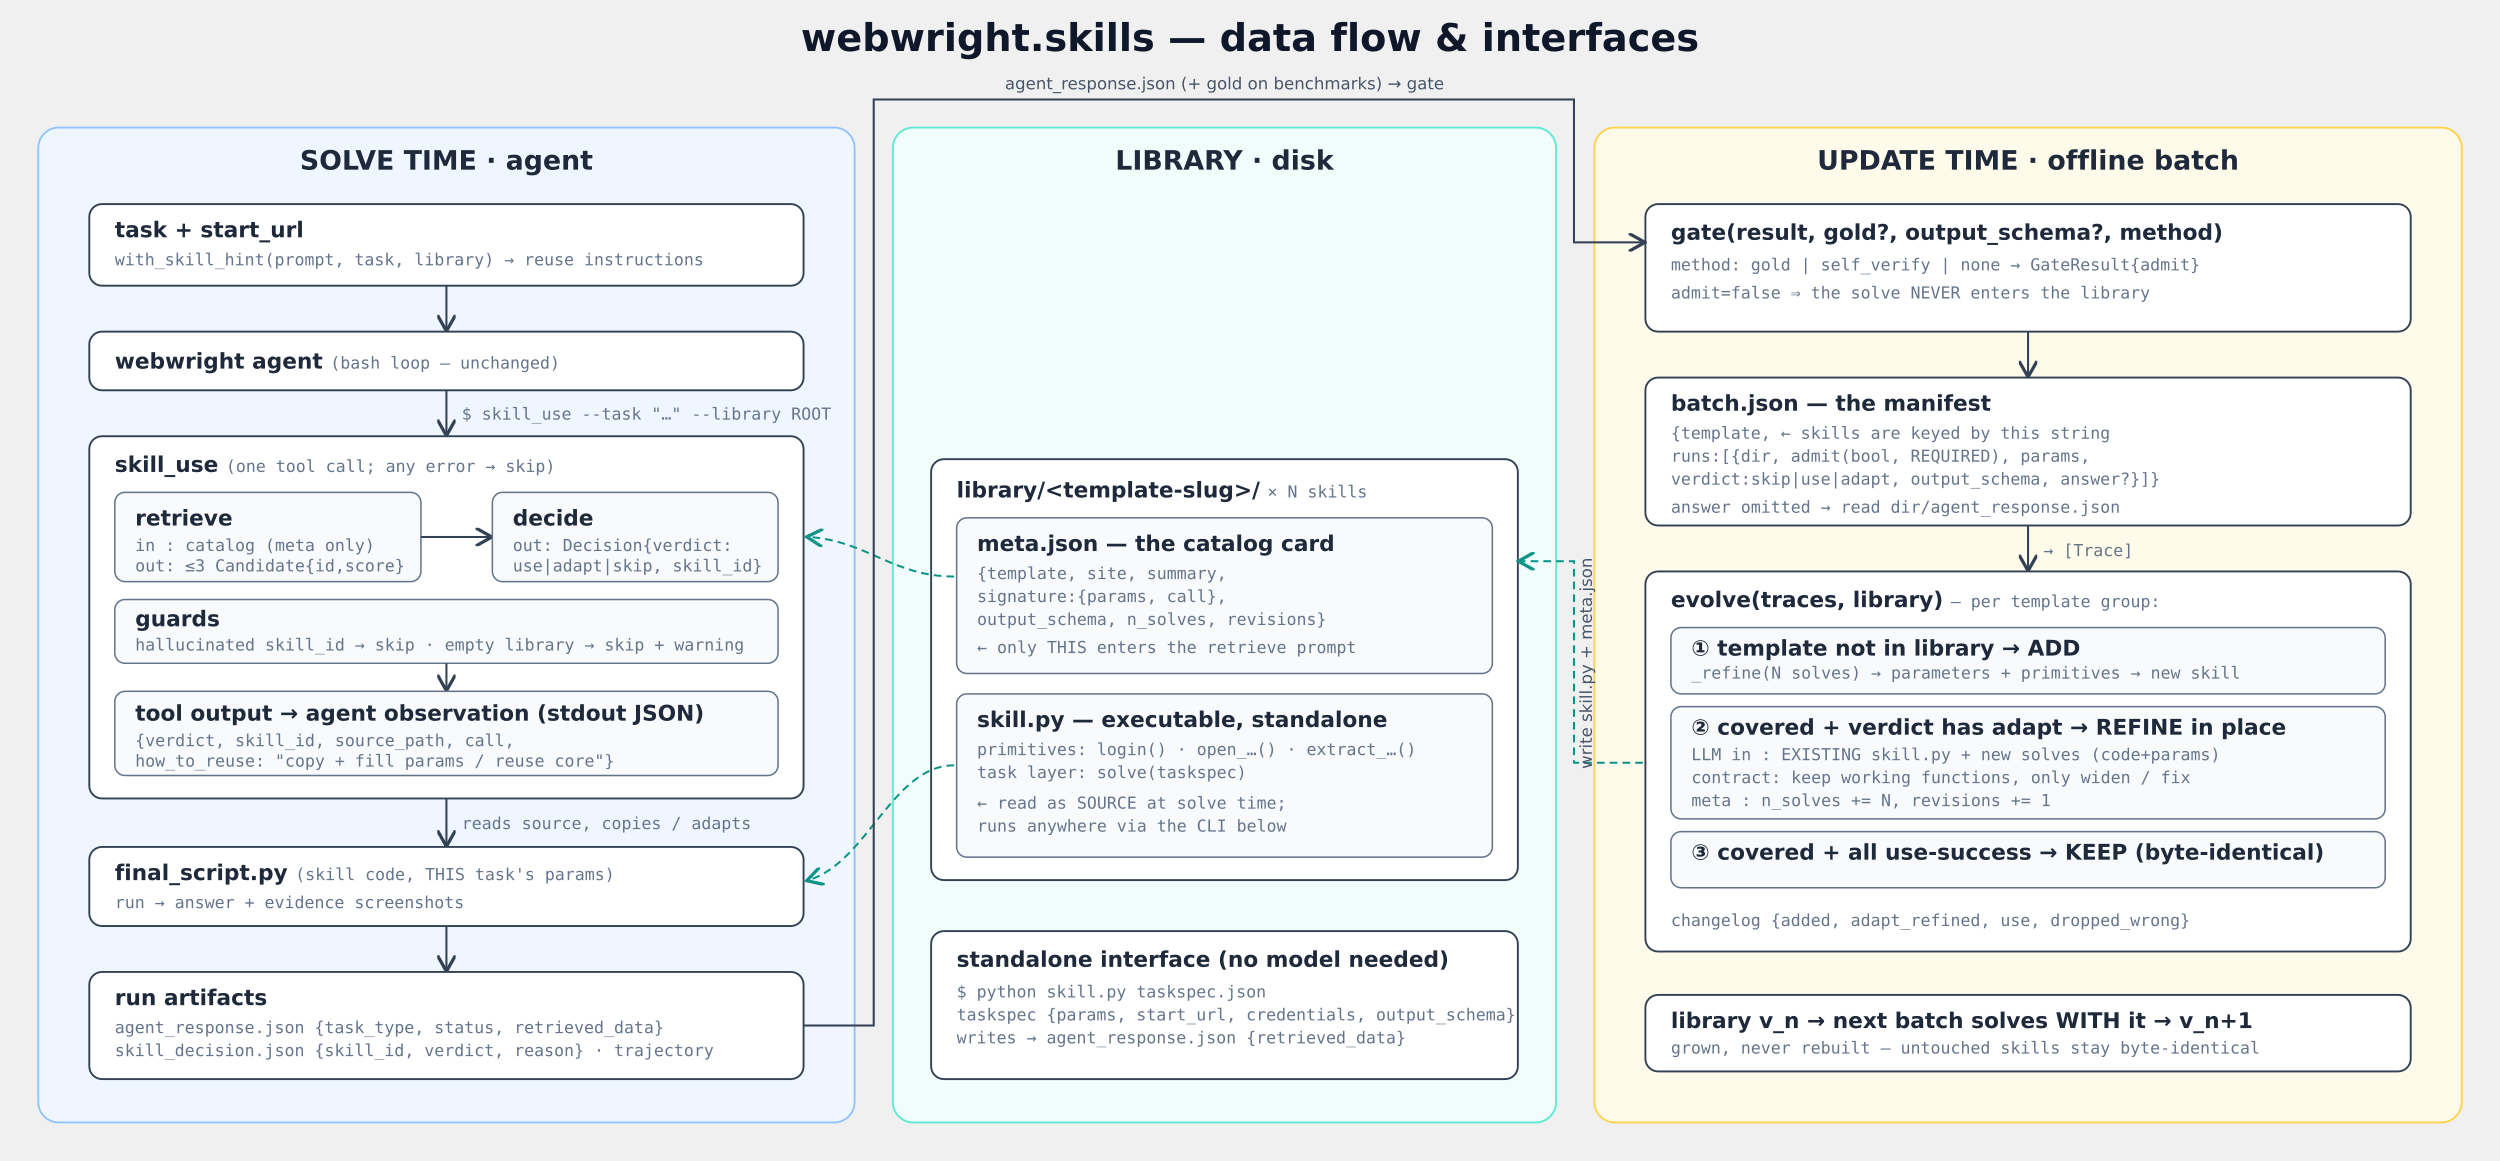
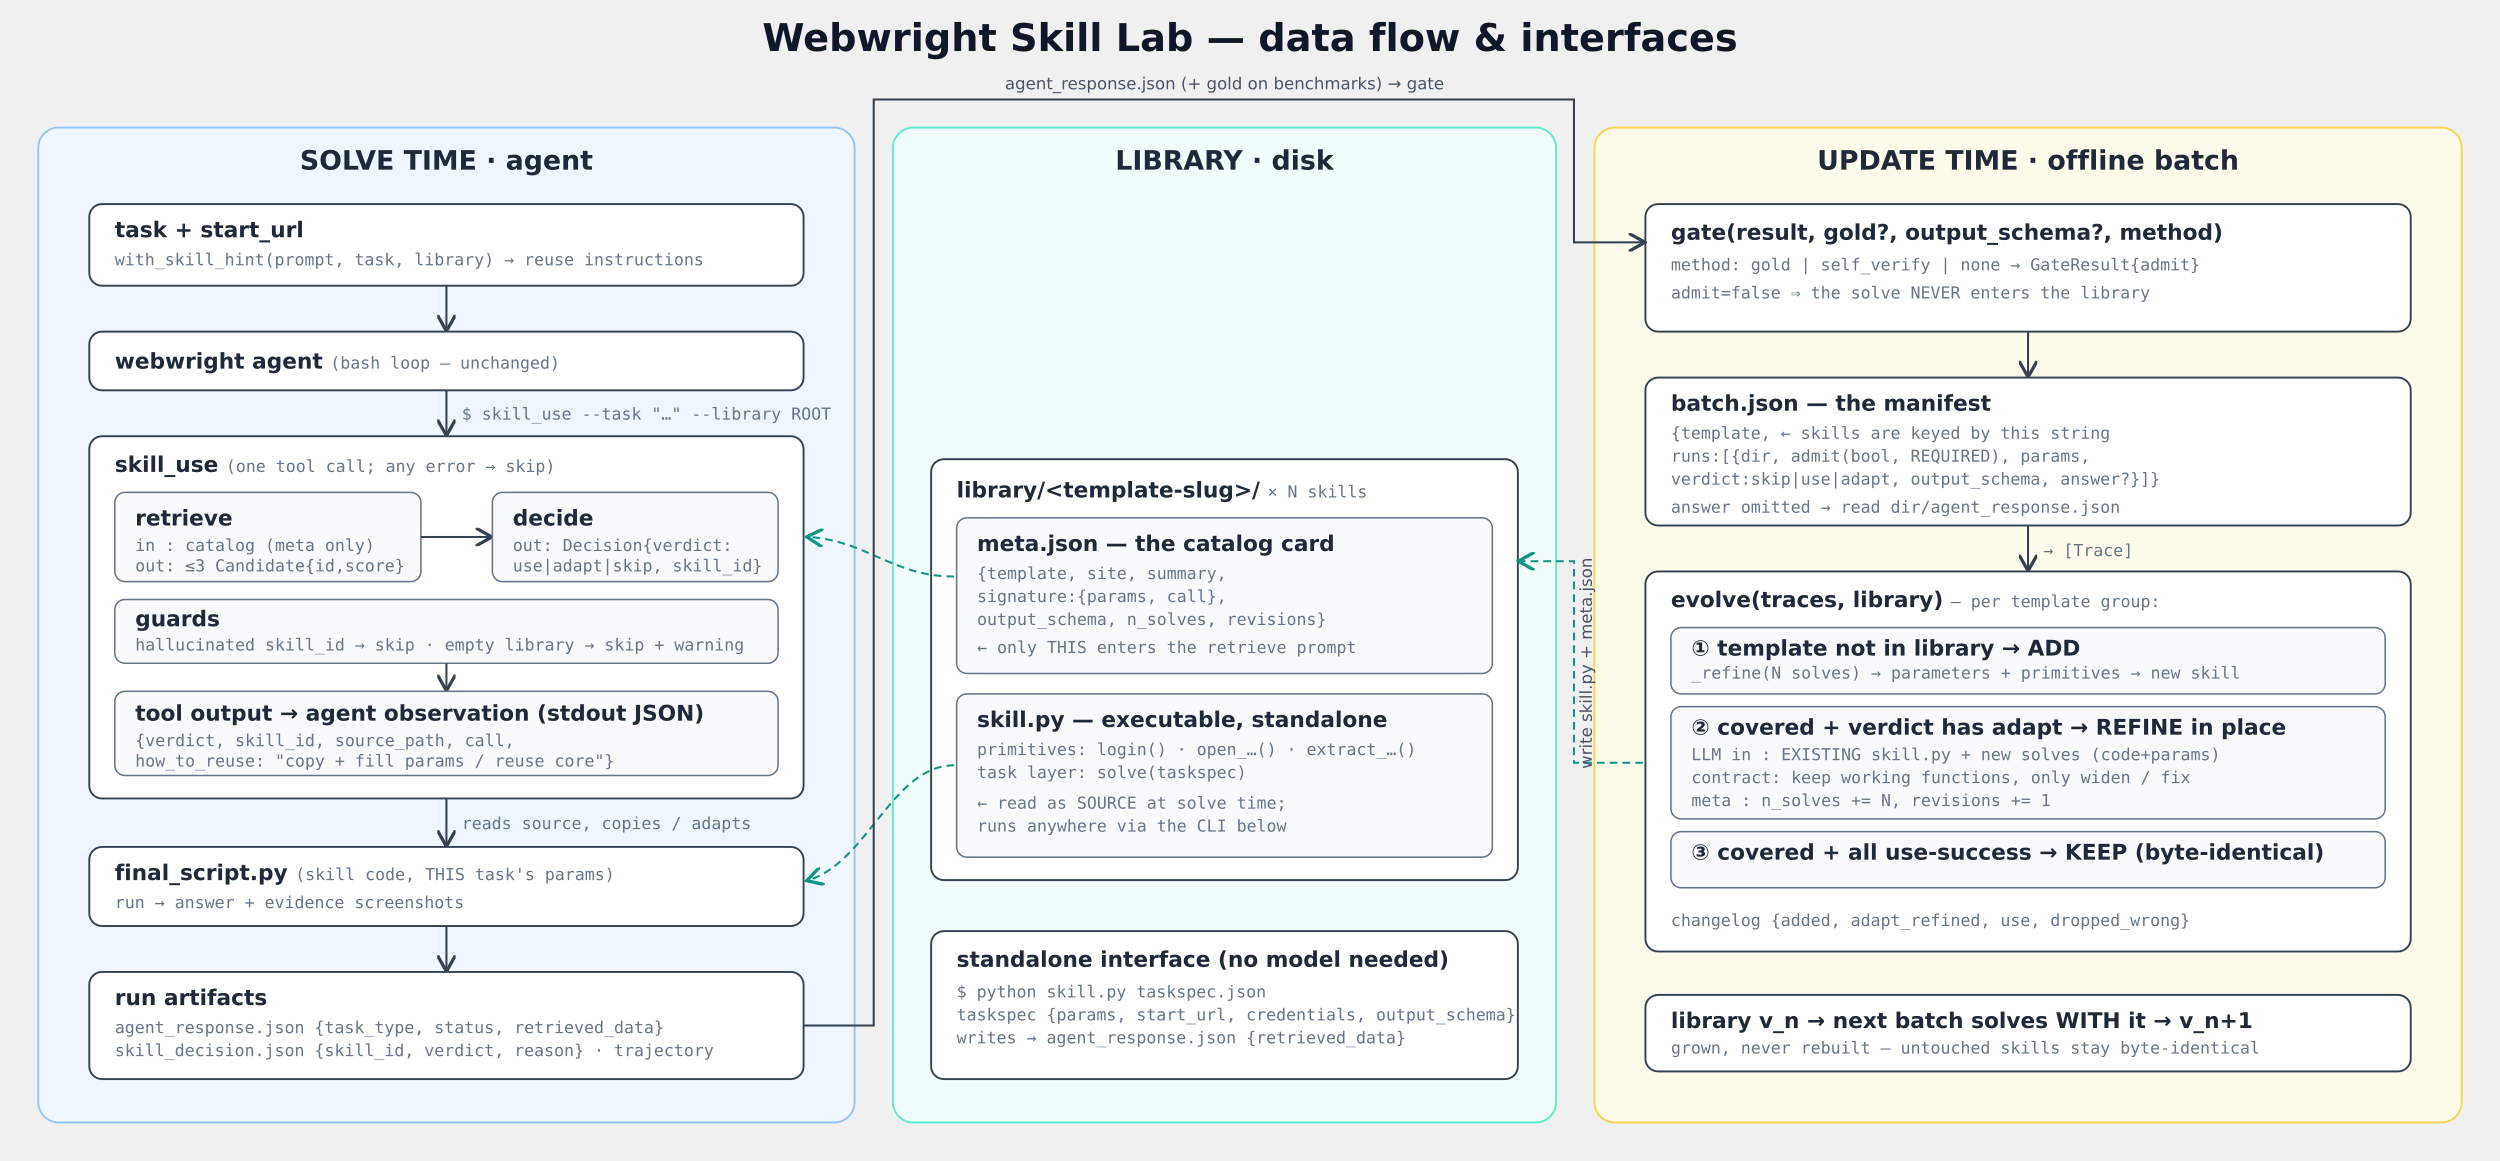
<svg xmlns="http://www.w3.org/2000/svg" viewBox="0 0 1960 910" font-family="DejaVu Sans, sans-serif">
  <defs>
    <marker id="a" markerWidth="9" markerHeight="9" refX="7" refY="4.5" orient="auto">
      <path d="M0,0 L8,4.5 L0,9" fill="none" stroke="#334155" stroke-width="1.6" />
    </marker>
    <marker id="at" markerWidth="9" markerHeight="9" refX="7" refY="4.5" orient="auto">
      <path d="M0,0 L8,4.5 L0,9" fill="none" stroke="#0d9488" stroke-width="1.6" />
    </marker>
  </defs>
  <style>
    .box  { fill: #ffffff; stroke: #334155; stroke-width: 1.5; rx: 10; }
    .sub  { fill: #f8fafc; stroke: #64748b; stroke-width: 1.2; rx: 8; }
    .t    { fill: #1e293b; font-size: 17px; font-weight: bold; }
    .h    { fill: #1e293b; font-size: 21px; font-weight: bold; }
    .md   { fill: #64748b; font-size: 13px; font-family: "DejaVu Sans Mono", monospace; }
    .lbl  { fill: #475569; font-size: 13px; }
    .fl   { fill: none; stroke: #334155; stroke-width: 1.6; marker-end: url(#a); }
    .fd   { fill: none; stroke: #0d9488; stroke-width: 1.6; stroke-dasharray: 6 4; marker-end: url(#at); }
  </style>
-   <text x="980" y="40" text-anchor="middle" font-size="30" font-weight="bold" fill="#0f172a">webwright.skills — data flow &amp; interfaces</text>
+   <text x="980" y="40" text-anchor="middle" font-size="30" font-weight="bold" fill="#0f172a">Webwright Skill Lab — data flow &amp; interfaces</text>
  <rect x="30" y="100" width="640" height="780" rx="16" fill="#eff6ff" stroke="#93c5fd" stroke-width="1.5" />
  <rect x="700" y="100" width="520" height="780" rx="16" fill="#f0fdfa" stroke="#5eead4" stroke-width="1.5" />
  <rect x="1250" y="100" width="680" height="780" rx="16" fill="#fffbeb" stroke="#fcd34d" stroke-width="1.5" />
  <text class="h" x="350" y="133" text-anchor="middle" fill="#1d4ed8">SOLVE TIME · agent</text>
  <text class="h" x="960" y="133" text-anchor="middle" fill="#0f766e">LIBRARY · disk</text>
  <text class="h" x="1590" y="133" text-anchor="middle" fill="#b45309">UPDATE TIME · offline batch</text>
  <rect class="box" x="70" y="160" width="560" height="64" />
  <text class="t" x="90" y="186">task + start_url</text>
  <text class="md" x="90" y="208">with_skill_hint(prompt, task, library) → reuse instructions</text>
  <path class="fl" d="M350,224 V258" />
  <rect class="box" x="70" y="260" width="560" height="46" />
  <text class="t" x="90" y="289">webwright agent  <tspan class="md" font-weight="normal">(bash loop — unchanged)</tspan>
  </text>
  <path class="fl" d="M350,306 V340" />
  <text class="md" x="362" y="329">$ skill_use --task "…" --library ROOT</text>
  <rect class="box" x="70" y="342" width="560" height="284" />
  <text class="t" x="90" y="370">skill_use  <tspan class="md" font-weight="normal">(one tool call; any error → skip)</tspan>
  </text>
  <rect class="sub" x="90" y="386" width="240" height="70" />
  <text class="t" x="106" y="412" font-size="15">retrieve</text>
  <text class="md" x="106" y="432">in : catalog (meta only)</text>
  <text class="md" x="106" y="448">out: ≤3 Candidate{id,score}</text>
  <path class="fl" d="M330,421 H384" />
  <rect class="sub" x="386" y="386" width="224" height="70" />
  <text class="t" x="402" y="412" font-size="15">decide</text>
  <text class="md" x="402" y="432">out: Decision{verdict:</text>
  <text class="md" x="402" y="448">use|adapt|skip, skill_id}</text>
  <rect class="sub" x="90" y="470" width="520" height="50" />
  <text class="t" x="106" y="491" font-size="14" fill="#b91c1c">guards</text>
  <text class="md" x="106" y="510">hallucinated skill_id → skip · empty library → skip + warning</text>
  <path class="fl" d="M350,520 V540" />
  <rect class="sub" x="90" y="542" width="520" height="66" />
  <text class="t" x="106" y="565" font-size="14">tool output → agent observation (stdout JSON)</text>
  <text class="md" x="106" y="585">{verdict, skill_id, source_path, call,</text>
  <text class="md" x="106" y="601"> how_to_reuse: "copy + fill params / reuse core"}</text>
  <path class="fl" d="M350,626 V662" />
  <text class="md" x="362" y="650">reads source, copies / adapts</text>
  <rect class="box" x="70" y="664" width="560" height="62" />
  <text class="t" x="90" y="690">final_script.py  <tspan class="md" font-weight="normal">(skill code, THIS task's params)</tspan>
  </text>
  <text class="md" x="90" y="712">run → answer + evidence screenshots</text>
  <path class="fl" d="M350,726 V760" />
  <rect class="box" x="70" y="762" width="560" height="84" />
  <text class="t" x="90" y="788">run artifacts</text>
  <text class="md" x="90" y="810">agent_response.json {task_type, status, retrieved_data}</text>
  <text class="md" x="90" y="828">skill_decision.json {skill_id, verdict, reason} · trajectory</text>
  <rect class="box" x="730" y="360" width="460" height="330" />
  <text class="t" x="750" y="390">library/&lt;template-slug&gt;/  <tspan class="md" font-weight="normal">× N skills</tspan>
  </text>
  <rect class="sub" x="750" y="406" width="420" height="122" />
  <text class="t" x="766" y="432" font-size="15">meta.json — the catalog card</text>
  <text class="md" x="766" y="454">{template, site, summary,</text>
  <text class="md" x="766" y="472"> signature:{params, call},</text>
  <text class="md" x="766" y="490"> output_schema, n_solves, revisions}</text>
  <text class="md" x="766" y="512" fill="#0f766e">← only THIS enters the retrieve prompt</text>
  <rect class="sub" x="750" y="544" width="420" height="128" />
  <text class="t" x="766" y="570" font-size="15">skill.py — executable, standalone</text>
  <text class="md" x="766" y="592">primitives: login() · open_…() · extract_…()</text>
  <text class="md" x="766" y="610">task layer: solve(taskspec)</text>
  <text class="md" x="766" y="634" fill="#0f766e">← read as SOURCE at solve time;</text>
  <text class="md" x="766" y="652" fill="#0f766e">  runs anywhere via the CLI below</text>
  <rect class="box" x="730" y="730" width="460" height="116" />
  <text class="t" x="750" y="758">standalone interface (no model needed)</text>
  <text class="md" x="750" y="782">$ python skill.py taskspec.json</text>
  <text class="md" x="750" y="800">taskspec {params, start_url, credentials, output_schema}</text>
  <text class="md" x="750" y="818">writes → agent_response.json {retrieved_data}</text>
  <path class="fd" d="M748,452 C700,452 680,424 634,421" />
  <path class="fd" d="M748,600 C700,600 680,676 634,690" />
  <rect class="box" x="1290" y="160" width="600" height="100" />
  <text class="t" x="1310" y="188">gate(result, gold?, output_schema?, method)</text>
  <text class="md" x="1310" y="212">method: gold | self_verify | none → GateResult{admit}</text>
  <text class="md" x="1310" y="234" fill="#b91c1c">admit=false ⇒ the solve NEVER enters the library</text>
  <path class="fl" d="M1590,260 V294" />
  <rect class="box" x="1290" y="296" width="600" height="116" />
  <text class="t" x="1310" y="322">batch.json — the manifest</text>
  <text class="md" x="1310" y="344">{template,   ← skills are keyed by this string</text>
  <text class="md" x="1310" y="362"> runs:[{dir, admit(bool, REQUIRED), params,</text>
  <text class="md" x="1310" y="380">   verdict:skip|use|adapt, output_schema, answer?}]}</text>
  <text class="md" x="1310" y="402" fill="#64748b">answer omitted → read dir/agent_response.json</text>
  <path class="fl" d="M1590,412 V446" />
  <text class="md" x="1602" y="436">→ [Trace]</text>
  <rect class="box" x="1290" y="448" width="600" height="298" />
  <text class="t" x="1310" y="476">evolve(traces, library)  <tspan class="md" font-weight="normal">— per template group:</tspan>
  </text>
  <rect class="sub" x="1310" y="492" width="560" height="52" />
  <text class="t" x="1326" y="514" font-size="14" fill="#15803d">① template not in library → ADD</text>
  <text class="md" x="1326" y="532">_refine(N solves) → parameters + primitives → new skill</text>
  <rect class="sub" x="1310" y="554" width="560" height="88" />
  <text class="t" x="1326" y="576" font-size="14" fill="#b45309">② covered + verdict has adapt → REFINE in place</text>
  <text class="md" x="1326" y="596">LLM in : EXISTING skill.py + new solves (code+params)</text>
  <text class="md" x="1326" y="614">contract: keep working functions, only widen / fix</text>
  <text class="md" x="1326" y="632">meta    : n_solves += N, revisions += 1</text>
  <rect class="sub" x="1310" y="652" width="560" height="44" />
  <text class="t" x="1326" y="674" font-size="14" fill="#64748b">③ covered + all use-success → KEEP (byte-identical)</text>
  <text class="md" x="1310" y="726">changelog {added, adapt_refined, use, dropped_wrong}</text>
  <rect class="box" x="1290" y="780" width="600" height="60" fill="#f0fdfa" stroke="#0d9488" />
  <text class="t" x="1310" y="806" fill="#0f766e">library v_n → next batch solves WITH it → v_n+1</text>
  <text class="md" x="1310" y="826">grown, never rebuilt — untouched skills stay byte-identical</text>
  <path class="fl" d="M630,804 H685 V78 H1234 V190 H1288" />
  <text class="lbl" x="960" y="70" text-anchor="middle">agent_response.json (+ gold on benchmarks) → gate</text>
  <path class="fd" d="M1288,598 H1234 V440 H1192" />
  <text class="lbl" transform="rotate(-90 1248 520)" x="1248" y="520" text-anchor="middle" fill="#0f766e">write skill.py + meta.json</text>
</svg>
